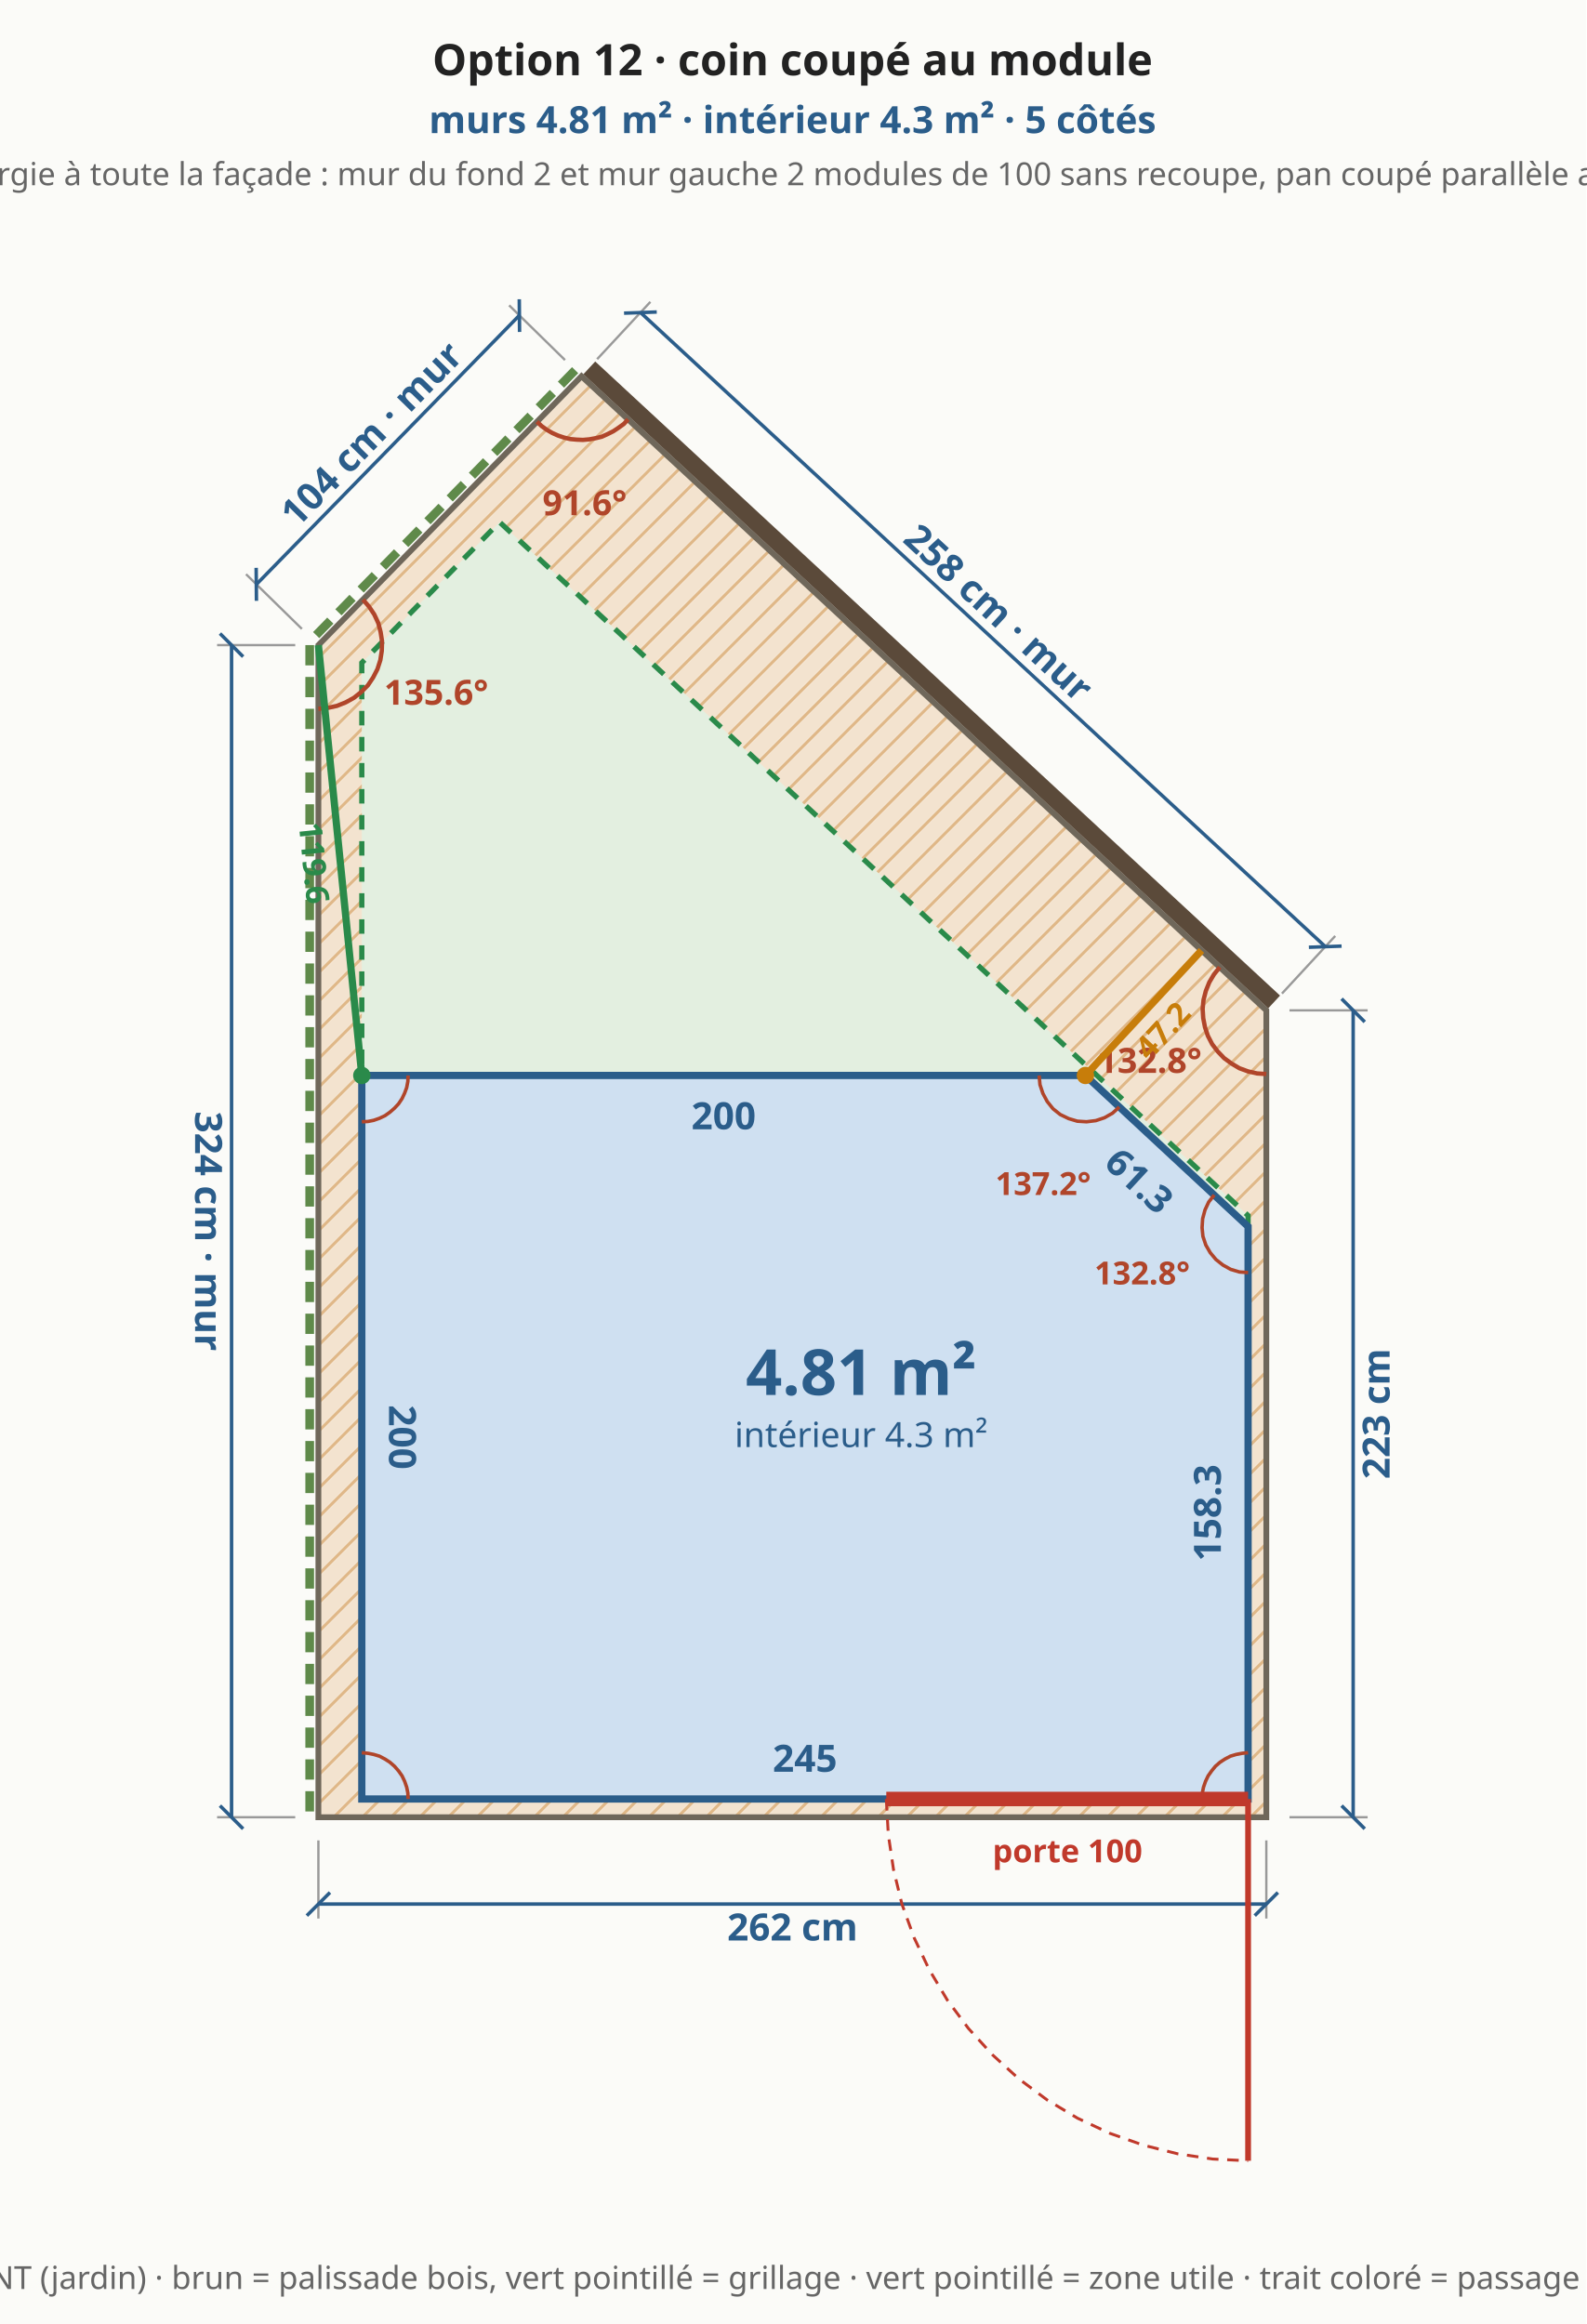
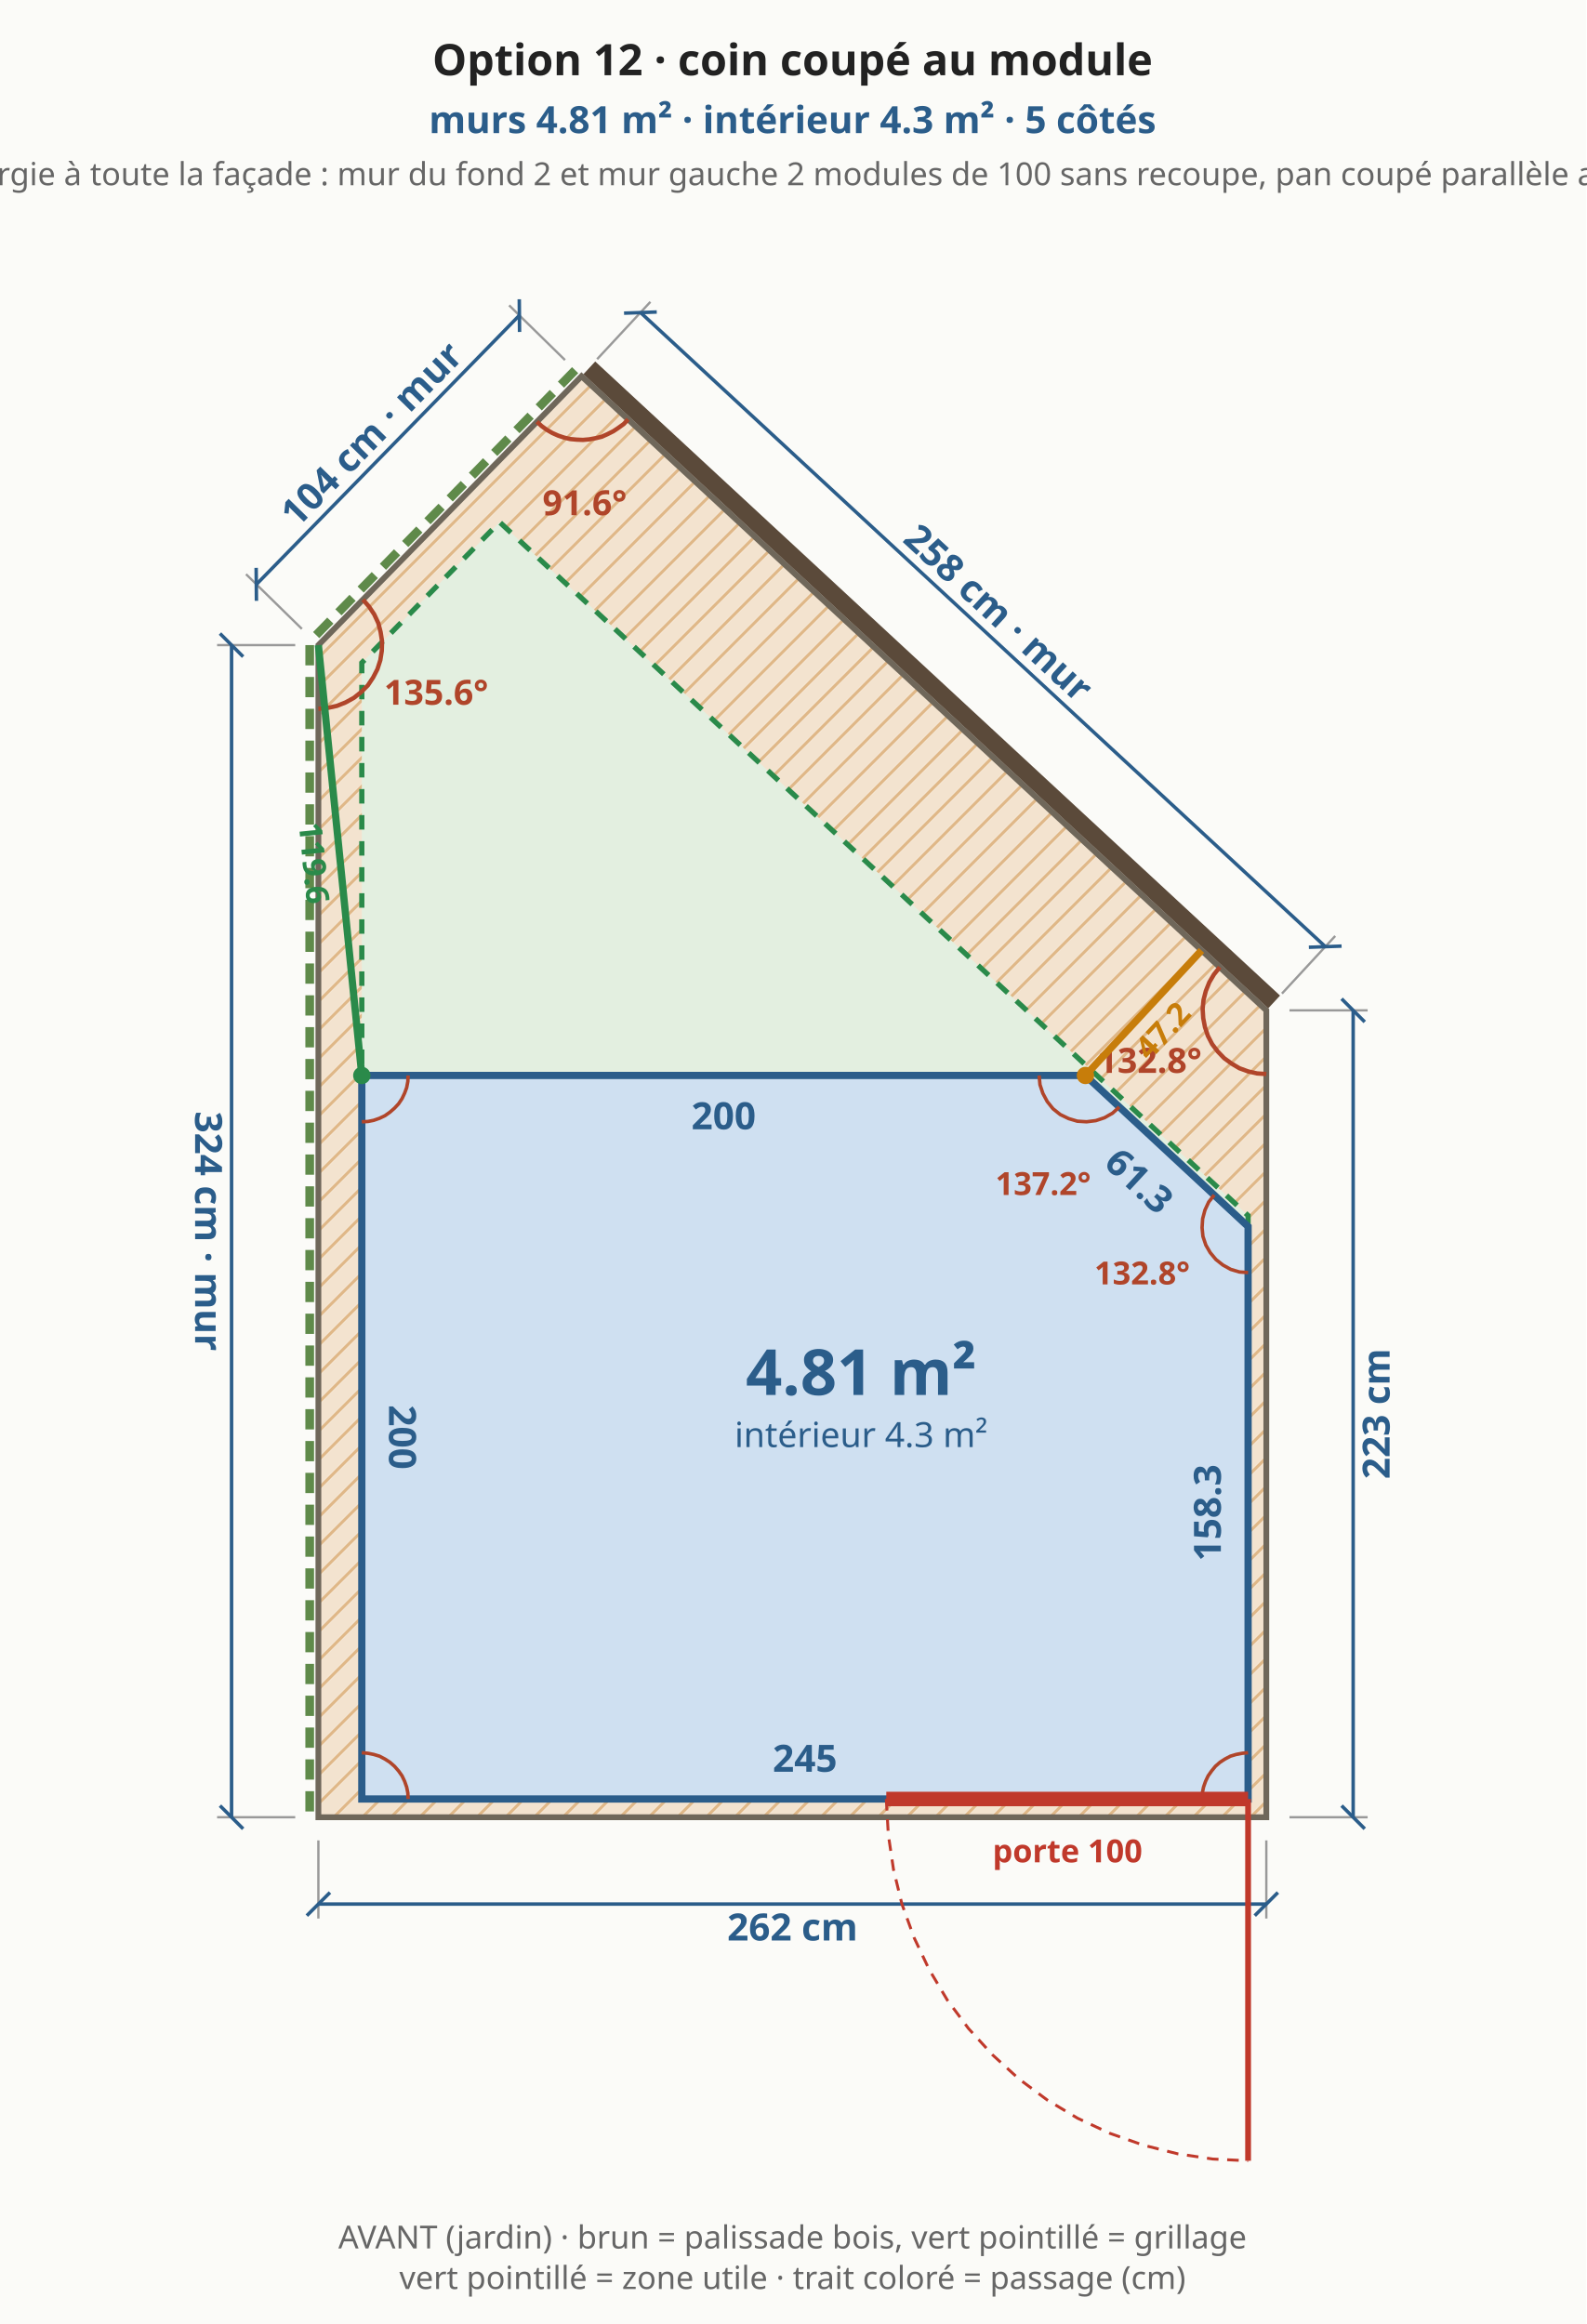
<svg xmlns="http://www.w3.org/2000/svg" viewBox="0 0 548 803" font-family="system-ui,sans-serif" font-size="13">
  <rect width="548" height="803" fill="#fbfbf8" />
  <defs>
    <pattern id="bande" width="7" height="7" patternUnits="userSpaceOnUse" patternTransform="rotate(45)">
      <rect width="7" height="7" fill="#f3e3cf" />
      <line x1="0" y1="0" x2="0" y2="7" stroke="#e0b98a" stroke-width="2" />
    </pattern>
  </defs>
  <polygon points="110.0,627.9 437.5,627.9 437.5,349.1 200.9,130.0 110.0,222.9" fill="url(#bande)" stroke="#6f675a" stroke-width="2" />
  <polygon points="125.0,621.6 431.2,621.6 431.2,420.0 172.6,180.4 125.0,229.0" fill="#e3efe0" stroke="#2a8a4a" stroke-width="1.8" stroke-dasharray="5 4" />
  <line x1="110.0" y1="635.9" x2="110.0" y2="662.9" stroke="#999" stroke-width="0.8" />
  <line x1="437.5" y1="635.9" x2="437.5" y2="662.9" stroke="#999" stroke-width="0.8" />
  <line x1="110.0" y1="657.9" x2="437.5" y2="657.9" stroke="#2b5d8a" stroke-width="1.2" />
  <line x1="106.0" y1="661.9" x2="114.0" y2="653.9" stroke="#2b5d8a" stroke-width="1.2" />
  <line x1="433.5" y1="661.9" x2="441.5" y2="653.9" stroke="#2b5d8a" stroke-width="1.2" />
  <text x="273.8" y="665.9" text-anchor="middle" dominant-baseline="middle" fill="#2b5d8a" font-size="13" font-weight="bold" transform="rotate(0.0 273.8 665.9)">262 cm</text>
  <line x1="445.5" y1="627.9" x2="472.5" y2="627.9" stroke="#999" stroke-width="0.8" />
  <line x1="445.5" y1="349.1" x2="472.5" y2="349.1" stroke="#999" stroke-width="0.8" />
  <line x1="467.5" y1="627.9" x2="467.5" y2="349.1" stroke="#2b5d8a" stroke-width="1.2" />
  <line x1="471.5" y1="631.9" x2="463.5" y2="623.9" stroke="#2b5d8a" stroke-width="1.2" />
  <line x1="471.5" y1="353.1" x2="463.5" y2="345.1" stroke="#2b5d8a" stroke-width="1.2" />
  <text x="475.5" y="488.5" text-anchor="middle" dominant-baseline="middle" fill="#2b5d8a" font-size="13" font-weight="bold" transform="rotate(-90.0 475.5 488.5)">223 cm</text>
  <line x1="440.2" y1="346.2" x2="203.6" y2="127.1" stroke="#5b4a3a" stroke-width="6" />
  <line x1="442.9" y1="343.3" x2="461.3" y2="323.4" stroke="#999" stroke-width="0.8" />
  <line x1="206.3" y1="124.1" x2="224.7" y2="104.3" stroke="#999" stroke-width="0.8" />
  <line x1="457.9" y1="327.1" x2="221.3" y2="108.0" stroke="#2b5d8a" stroke-width="1.2" />
  <line x1="463.5" y1="326.9" x2="452.2" y2="327.3" stroke="#2b5d8a" stroke-width="1.2" />
  <line x1="226.9" y1="107.8" x2="215.6" y2="108.2" stroke="#2b5d8a" stroke-width="1.2" />
  <text x="345.0" y="211.7" text-anchor="middle" dominant-baseline="middle" fill="#2b5d8a" font-size="13" font-weight="bold" transform="rotate(42.8 345.0 211.7)">258 cm · mur</text>
  <line x1="198.7" y1="127.9" x2="107.9" y2="220.8" stroke="#5f8a4a" stroke-width="3" stroke-dasharray="7 4" />
  <line x1="195.2" y1="124.4" x2="175.9" y2="105.5" stroke="#999" stroke-width="0.8" />
  <line x1="104.3" y1="217.3" x2="85.0" y2="198.4" stroke="#999" stroke-width="0.8" />
  <line x1="179.4" y1="109.0" x2="88.6" y2="201.9" stroke="#2b5d8a" stroke-width="1.2" />
  <line x1="179.4" y1="103.4" x2="179.5" y2="114.7" stroke="#2b5d8a" stroke-width="1.2" />
  <line x1="88.5" y1="196.2" x2="88.6" y2="207.6" stroke="#2b5d8a" stroke-width="1.2" />
  <text x="128.3" y="149.9" text-anchor="middle" dominant-baseline="middle" fill="#2b5d8a" font-size="13" font-weight="bold" transform="rotate(-45.6 128.3 149.9)">104 cm · mur</text>
  <line x1="107.0" y1="222.9" x2="107.0" y2="627.9" stroke="#5f8a4a" stroke-width="3" stroke-dasharray="7 4" />
  <line x1="102.0" y1="222.9" x2="75.0" y2="222.9" stroke="#999" stroke-width="0.8" />
  <line x1="102.0" y1="627.9" x2="75.0" y2="627.9" stroke="#999" stroke-width="0.8" />
  <line x1="80.0" y1="222.9" x2="80.0" y2="627.9" stroke="#2b5d8a" stroke-width="1.2" />
  <line x1="76.0" y1="218.9" x2="84.0" y2="226.9" stroke="#2b5d8a" stroke-width="1.2" />
  <line x1="76.0" y1="623.9" x2="84.0" y2="631.9" stroke="#2b5d8a" stroke-width="1.2" />
  <text x="72.0" y="425.4" text-anchor="middle" dominant-baseline="middle" fill="#2b5d8a" font-size="13" font-weight="bold" transform="rotate(90.0 72.0 425.4)">324 cm · mur</text>
  <polyline points="421.4,334.2 419.4,336.7 417.8,339.4 416.6,342.4 415.8,345.5 415.5,348.6 415.7,351.8 416.3,354.9 417.3,357.9 418.8,360.8 420.7,363.3 422.9,365.6 425.5,367.5 428.2,369.1 431.2,370.2 434.3,370.9 437.5,371.1" fill="none" stroke="#b0452a" stroke-width="1.5" />
  <text x="397.2" y="370.7" text-anchor="middle" fill="#b0452a" font-size="12" font-weight="bold">132.8°</text>
  <polyline points="185.5,145.7 187.1,147.2 188.9,148.5 190.8,149.6 192.8,150.5 194.9,151.2 197.0,151.7 199.2,151.9 201.4,152.0 203.6,151.8 205.8,151.4 207.9,150.9 209.9,150.0 211.9,149.0 213.7,147.8 215.5,146.5 217.0,144.9" fill="none" stroke="#b0452a" stroke-width="1.5" />
  <text x="202.0" y="178.0" text-anchor="middle" fill="#b0452a" font-size="12" font-weight="bold">91.6°</text>
  <polyline points="110.0,244.9 113.2,244.6 116.4,243.9 119.4,242.7 122.3,241.1 124.8,239.1 127.1,236.8 128.9,234.1 130.4,231.2 131.4,228.1 131.9,224.9 132.0,221.6 131.5,218.4 130.7,215.3 129.3,212.3 127.5,209.6 125.4,207.2" fill="none" stroke="#b0452a" stroke-width="1.5" />
  <text x="150.7" y="243.5" text-anchor="middle" fill="#b0452a" font-size="12" font-weight="bold">135.6°</text>
  <polygon points="125.0,621.6 431.2,621.6 431.2,423.8 375.0,371.6 125.0,371.6" fill="#cfe0f1" stroke="#2b5d8a" stroke-width="2.5" />
  <text x="278.1" y="607.6" text-anchor="middle" dominant-baseline="middle" fill="#2b5d8a" font-size="13" font-weight="bold" transform="rotate(0.0 278.1 607.6)">245</text>
  <text x="417.2" y="522.7" text-anchor="middle" dominant-baseline="middle" fill="#2b5d8a" font-size="13" font-weight="bold" transform="rotate(-90.0 417.2 522.7)">158.3</text>
  <text x="393.6" y="408.0" text-anchor="middle" dominant-baseline="middle" fill="#2b5d8a" font-size="13" font-weight="bold" transform="rotate(42.8 393.6 408.0)">61.3</text>
  <text x="250.0" y="385.6" text-anchor="middle" dominant-baseline="middle" fill="#2b5d8a" font-size="13" font-weight="bold" transform="rotate(0.0 250.0 385.6)">200</text>
  <text x="139.0" y="496.6" text-anchor="middle" dominant-baseline="middle" fill="#2b5d8a" font-size="13" font-weight="bold" transform="rotate(90.0 139.0 496.6)">200</text>
  <polyline points="141.0,621.6 140.9,619.5 140.5,617.5 139.8,615.5 138.9,613.6 137.7,611.9 136.3,610.3 134.7,608.9 133.0,607.8 131.1,606.8 129.1,606.2 127.1,605.8 125.0,605.6" fill="none" stroke="#b0452a" stroke-width="1.2" />
  <polyline points="431.2,605.6 429.2,605.8 427.1,606.2 425.1,606.8 423.2,607.8 421.5,608.9 419.9,610.3 418.6,611.9 417.4,613.6 416.5,615.5 415.8,617.5 415.4,619.5 415.2,621.6" fill="none" stroke="#b0452a" stroke-width="1.2" />
  <polyline points="419.5,412.9 417.6,415.3 416.3,418.1 415.5,421.1 415.3,424.2 415.6,427.2 416.6,430.2 418.1,432.8 420.1,435.2 422.5,437.1 425.2,438.6 428.2,439.5 431.2,439.7" fill="none" stroke="#b0452a" stroke-width="1.2" />
  <text x="394.6" y="443.8" text-anchor="middle" fill="#b0452a" font-size="11" font-weight="bold">132.8°</text>
  <polyline points="359.0,371.6 359.3,374.8 360.3,377.8 361.8,380.6 363.8,383.1 366.3,385.1 369.2,386.5 372.2,387.4 375.4,387.6 378.6,387.2 381.6,386.2 384.4,384.6 386.7,382.5" fill="none" stroke="#b0452a" stroke-width="1.2" />
  <text x="360.4" y="412.9" text-anchor="middle" fill="#b0452a" font-size="11" font-weight="bold">137.2°</text>
  <polyline points="125.0,387.6 127.1,387.5 129.1,387.1 131.1,386.4 133.0,385.5 134.7,384.3 136.3,382.9 137.7,381.4 138.9,379.6 139.8,377.7 140.5,375.8 140.9,373.7 141.0,371.6" fill="none" stroke="#b0452a" stroke-width="1.2" />
  <line x1="306.2" y1="621.6" x2="431.2" y2="621.6" stroke="#c0392b" stroke-width="5" />
  <line x1="431.2" y1="621.6" x2="431.2" y2="746.6" stroke="#c0392b" stroke-width="2" />
  <polyline points="306.2,621.6 306.9,633.9 308.7,646.0 311.6,657.9 315.8,669.5 321.0,680.5 327.3,691.1 334.6,700.9 342.9,710.0 352.0,718.3 361.8,725.6 372.3,731.9 383.4,737.1 395.0,741.2 406.9,744.2 419.0,746.0 431.2,746.6" fill="none" stroke="#c0392b" stroke-width="1" stroke-dasharray="4 3" />
  <text x="368.8" y="639.6" text-anchor="middle" dominant-baseline="middle" fill="#c0392b" font-size="11" font-weight="bold">porte 100</text>
  <line x1="375.0" y1="371.6" x2="415.1" y2="328.4" stroke="#c77d0a" stroke-width="2.5" />
  <circle cx="375.0" cy="371.6" r="3" fill="#c77d0a" />
  <text x="401.7" y="356.1" text-anchor="middle" dominant-baseline="middle" fill="#c77d0a" font-size="11" font-weight="bold" transform="rotate(-47.1 401.7 356.1)">47.2</text>
  <line x1="125.0" y1="371.6" x2="110.0" y2="222.9" stroke="#2a8a4a" stroke-width="2.5" />
  <circle cx="125.0" cy="371.6" r="3" fill="#2a8a4a" />
  <text x="108.5" y="298.2" text-anchor="middle" dominant-baseline="middle" fill="#2a8a4a" font-size="11" font-weight="bold" transform="rotate(84.2 108.5 298.2)">119.6</text>
  <text x="297.5" y="482.0" text-anchor="middle" fill="#2b5d8a" font-size="22" font-weight="bold">4.81 m²</text>
  <text x="297.5" y="500.0" text-anchor="middle" fill="#2b5d8a" font-size="12" font-weight="normal">intérieur 4.3 m²</text>
  <text x="273.8" y="26.0" text-anchor="middle" fill="#222" font-size="15" font-weight="bold">Option 12 · coin coupé au module</text>
  <text x="273.8" y="46.0" text-anchor="middle" fill="#2b5d8a" font-size="13" font-weight="bold">murs 4.81 m² · intérieur 4.3 m² · 5 côtés</text>
  <text x="273.8" y="64.0" text-anchor="middle" fill="#666" font-size="11" font-weight="normal">l'option 1 élargie à toute la façade : mur du fond 2 et mur gauche 2 modules de 100 sans recoupe, pan coupé parallèle au grand pan</text>
-   <text x="273.8" y="790.9" text-anchor="middle" fill="#666" font-size="11" font-weight="normal">AVANT (jardin) · brun = palissade bois, vert pointillé = grillage · vert pointillé = zone utile · trait coloré = passage (cm)</text>
+   <text x="273.8" y="776.9" text-anchor="middle" fill="#666" font-size="11" font-weight="normal">AVANT (jardin) · brun = palissade bois, vert pointillé = grillage</text>
+   <text x="273.8" y="790.9" text-anchor="middle" fill="#666" font-size="11" font-weight="normal">vert pointillé = zone utile · trait coloré = passage (cm)</text>
</svg>
